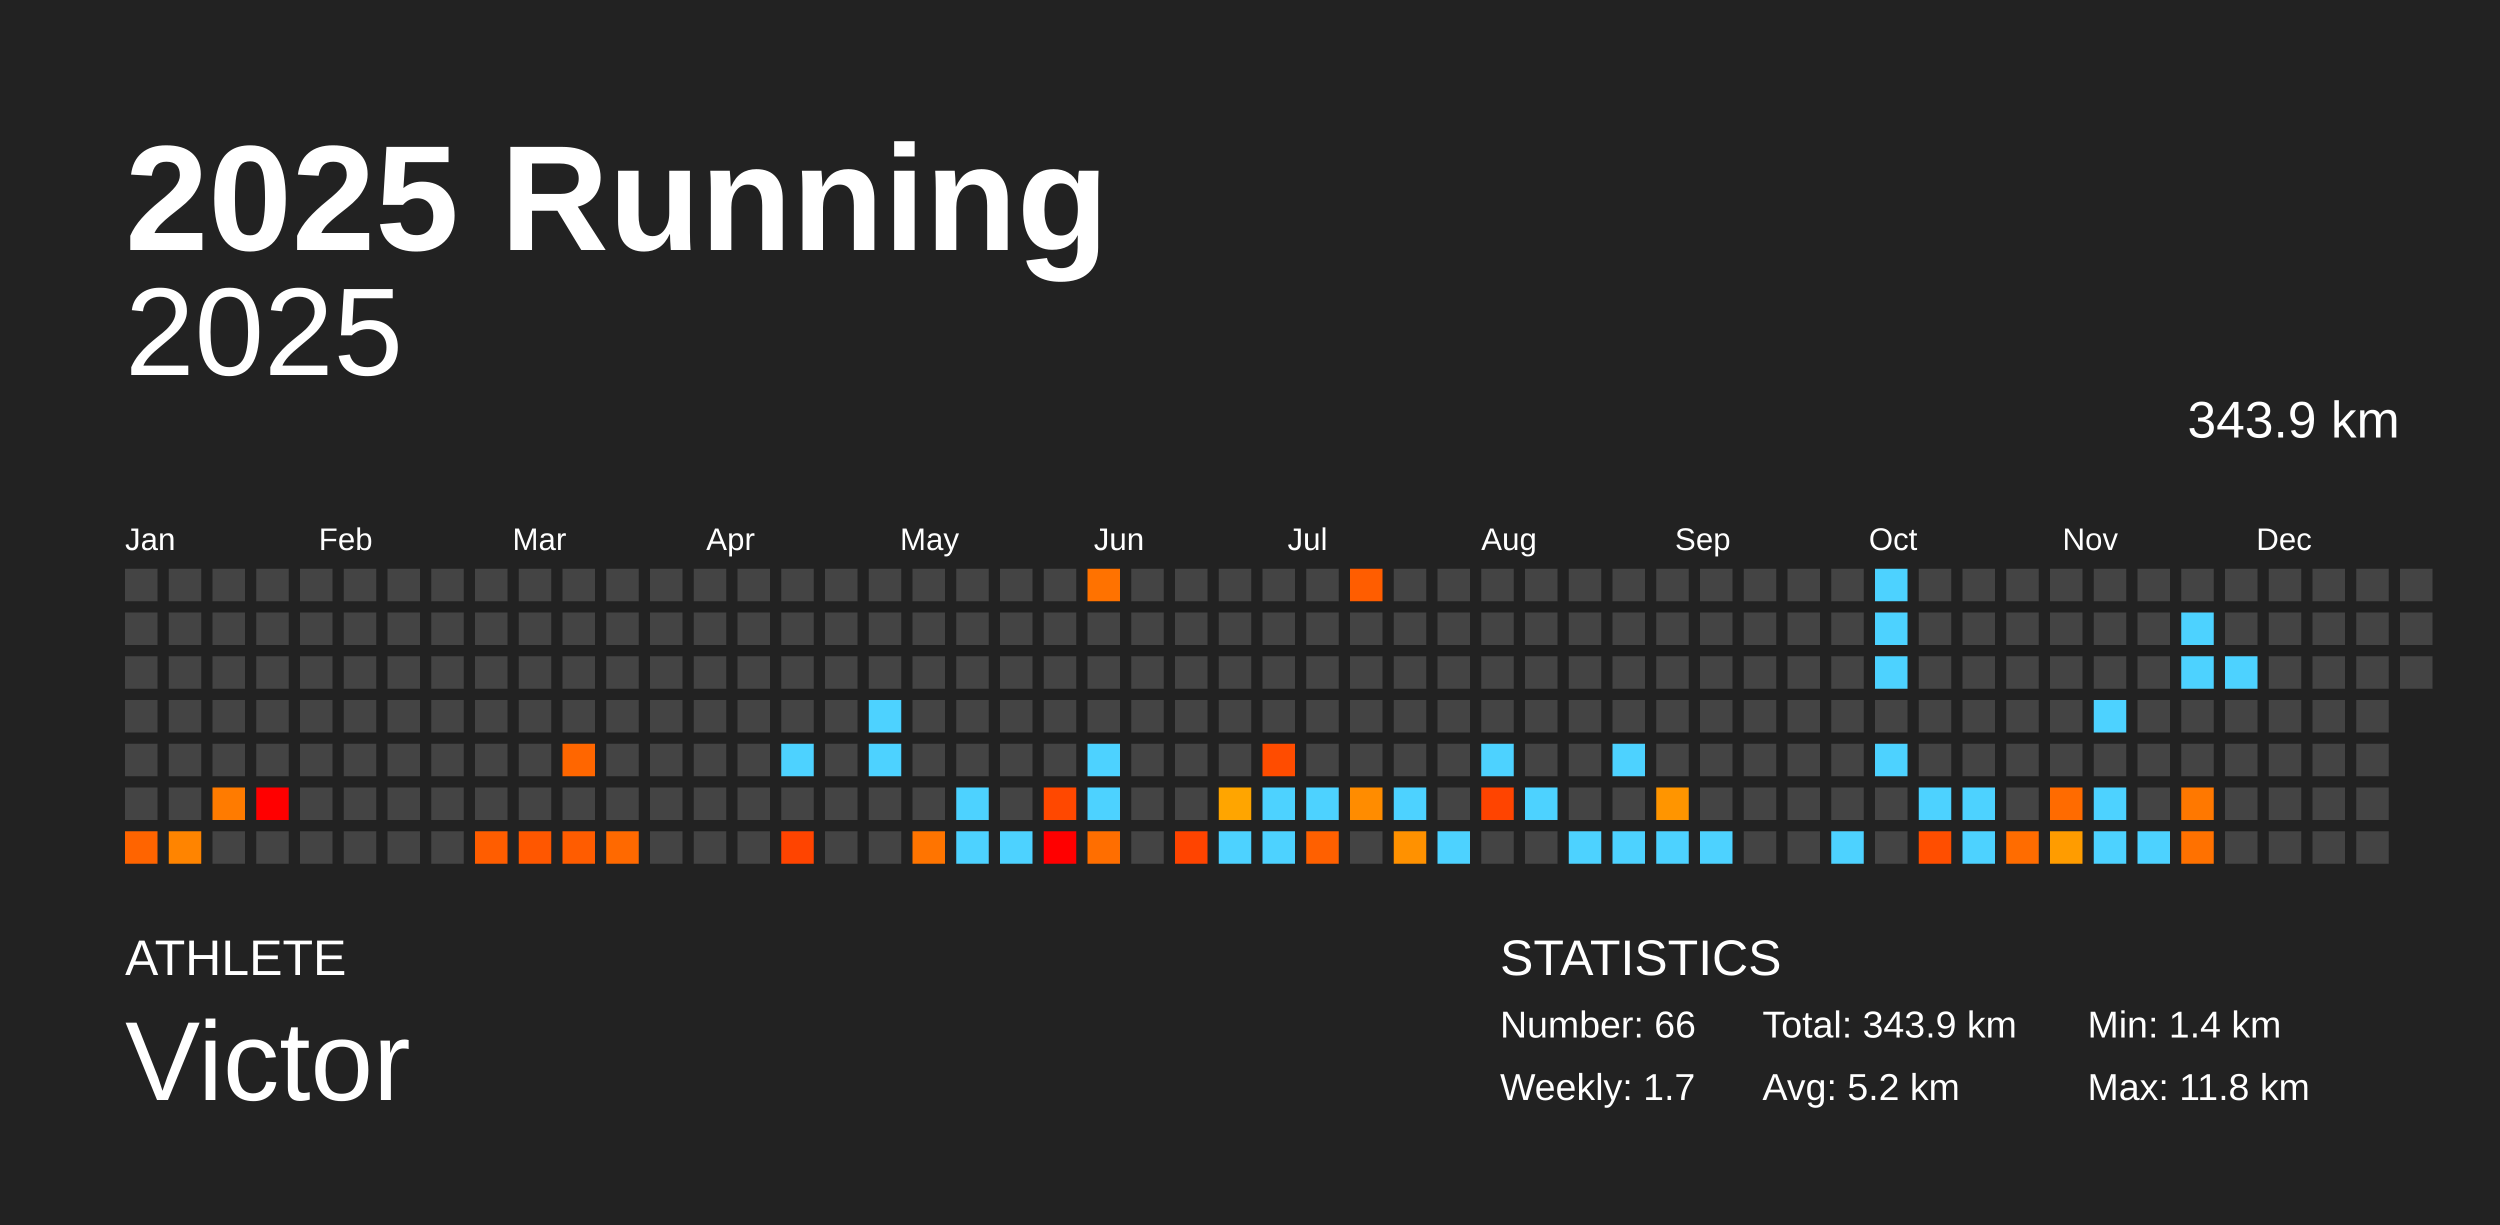
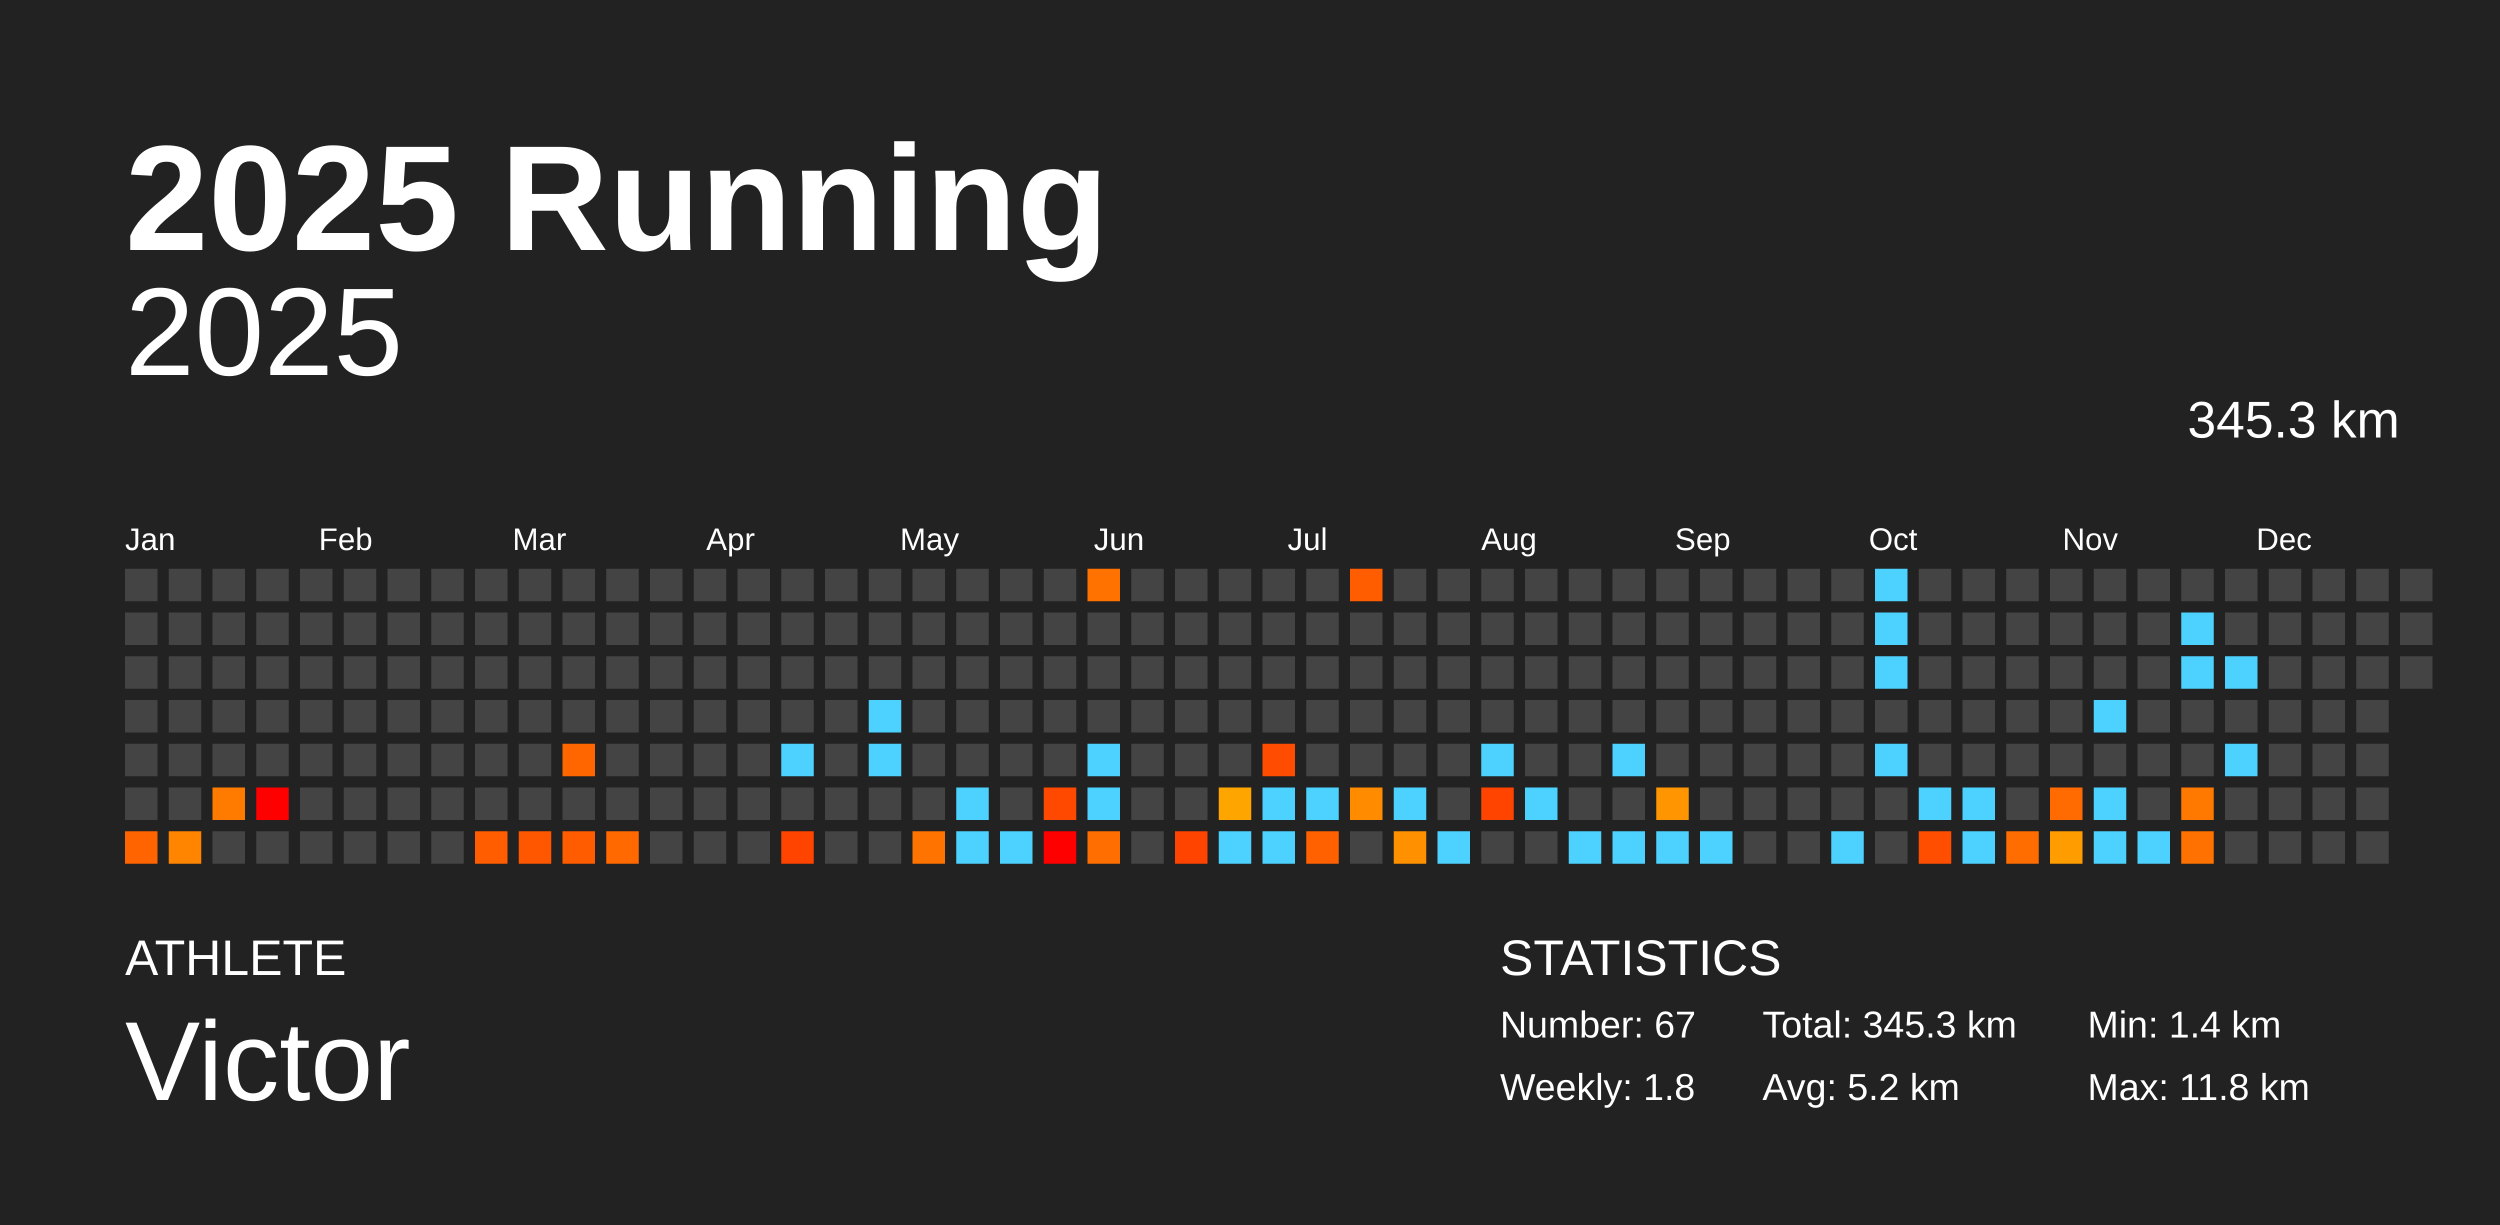
<svg xmlns="http://www.w3.org/2000/svg" baseProfile="full" height="98mm" version="1.1" viewBox="0,0,200,98" width="200mm">
  <defs />
  <rect fill="#222222" height="98" width="200" x="0" y="0" />
  <text fill="#FFFFFF" style="font-size:12px; font-family:Arial; font-weight:bold;" x="10" y="20">2025 Running</text>
  <text fill="#FFFFFF" style="font-size:4px; font-family:Arial" x="10" y="78">ATHLETE</text>
  <text fill="#FFFFFF" style="font-size:9px; font-family:Arial" x="10" y="88">Victor</text>
  <text fill="#FFFFFF" style="font-size:4px; font-family:Arial" x="120" y="78">STATISTICS</text>
-   <text fill="#FFFFFF" style="font-size:3px; font-family:Arial" x="120" y="83">Number: 66</text>
-   <text fill="#FFFFFF" style="font-size:3px; font-family:Arial" x="120" y="88">Weekly: 1.7</text>
-   <text fill="#FFFFFF" style="font-size:3px; font-family:Arial" x="141" y="83">Total: 343.9 km</text>
+   <text fill="#FFFFFF" style="font-size:3px; font-family:Arial" x="120" y="83">Number: 67</text>
+   <text fill="#FFFFFF" style="font-size:3px; font-family:Arial" x="120" y="88">Weekly: 1.8</text>
+   <text fill="#FFFFFF" style="font-size:3px; font-family:Arial" x="141" y="83">Total: 345.3 km</text>
  <text fill="#FFFFFF" style="font-size:3px; font-family:Arial" x="141" y="88">Avg: 5.2 km</text>
  <text fill="#FFFFFF" style="font-size:3px; font-family:Arial" x="167" y="83">Min: 1.4 km</text>
  <text fill="#FFFFFF" style="font-size:3px; font-family:Arial" x="167" y="88">Max: 11.8 km</text>
  <text alignment-baseline="hanging" fill="#FFFFFF" style="font-size:10.0px; font-family:Arial;" x="10" y="30">2025</text>
-   <text alignment-baseline="hanging" fill="#FFFFFF" style="font-size:4.125px; font-family:Arial;" x="175" y="35">343.9 km</text>
+   <text alignment-baseline="hanging" fill="#FFFFFF" style="font-size:4.125px; font-family:Arial;" x="175" y="35">345.3 km</text>
  <text fill="#FFFFFF" style="font-size:2.5px; font-family:Arial" x="10.0" y="44">Jan</text>
  <text fill="#FFFFFF" style="font-size:2.5px; font-family:Arial" x="25.5" y="44">Feb</text>
  <text fill="#FFFFFF" style="font-size:2.5px; font-family:Arial" x="41.0" y="44">Mar</text>
  <text fill="#FFFFFF" style="font-size:2.5px; font-family:Arial" x="56.5" y="44">Apr</text>
  <text fill="#FFFFFF" style="font-size:2.5px; font-family:Arial" x="72.0" y="44">May</text>
  <text fill="#FFFFFF" style="font-size:2.5px; font-family:Arial" x="87.5" y="44">Jun</text>
  <text fill="#FFFFFF" style="font-size:2.5px; font-family:Arial" x="103.0" y="44">Jul</text>
  <text fill="#FFFFFF" style="font-size:2.5px; font-family:Arial" x="118.5" y="44">Aug</text>
  <text fill="#FFFFFF" style="font-size:2.5px; font-family:Arial" x="134.0" y="44">Sep</text>
  <text fill="#FFFFFF" style="font-size:2.5px; font-family:Arial" x="149.5" y="44">Oct</text>
  <text fill="#FFFFFF" style="font-size:2.5px; font-family:Arial" x="165.0" y="44">Nov</text>
  <text fill="#FFFFFF" style="font-size:2.5px; font-family:Arial" x="180.5" y="44">Dec</text>
  <rect fill="#444444" height="2.6" width="2.6" x="10.0" y="45.5" />
  <rect fill="#444444" height="2.6" width="2.6" x="10.0" y="49.0" />
  <rect fill="#444444" height="2.6" width="2.6" x="10.0" y="52.5" />
  <rect fill="#444444" height="2.6" width="2.6" x="10.0" y="56.0" />
  <rect fill="#444444" height="2.6" width="2.6" x="10.0" y="59.5" />
  <rect fill="#444444" height="2.6" width="2.6" x="10.0" y="63.0" />
  <rect fill="#ff6400" height="2.6" width="2.6" x="10.0" y="66.5" />
  <rect fill="#444444" height="2.6" width="2.6" x="13.5" y="45.5" />
  <rect fill="#444444" height="2.6" width="2.6" x="13.5" y="49.0" />
  <rect fill="#444444" height="2.6" width="2.6" x="13.5" y="52.5" />
  <rect fill="#444444" height="2.6" width="2.6" x="13.5" y="56.0" />
  <rect fill="#444444" height="2.6" width="2.6" x="13.5" y="59.5" />
  <rect fill="#444444" height="2.6" width="2.6" x="13.5" y="63.0" />
  <rect fill="#ff8400" height="2.6" width="2.6" x="13.5" y="66.5" />
  <rect fill="#444444" height="2.6" width="2.6" x="17.0" y="45.5" />
  <rect fill="#444444" height="2.6" width="2.6" x="17.0" y="49.0" />
  <rect fill="#444444" height="2.6" width="2.6" x="17.0" y="52.5" />
  <rect fill="#444444" height="2.6" width="2.6" x="17.0" y="56.0" />
  <rect fill="#444444" height="2.6" width="2.6" x="17.0" y="59.5" />
  <rect fill="#ff7b00" height="2.6" width="2.6" x="17.0" y="63.0" />
  <rect fill="#444444" height="2.6" width="2.6" x="17.0" y="66.5" />
  <rect fill="#444444" height="2.6" width="2.6" x="20.5" y="45.5" />
  <rect fill="#444444" height="2.6" width="2.6" x="20.5" y="49.0" />
  <rect fill="#444444" height="2.6" width="2.6" x="20.5" y="52.5" />
  <rect fill="#444444" height="2.6" width="2.6" x="20.5" y="56.0" />
  <rect fill="#444444" height="2.6" width="2.6" x="20.5" y="59.5" />
  <rect fill="red" height="2.6" width="2.6" x="20.5" y="63.0" />
  <rect fill="#444444" height="2.6" width="2.6" x="20.5" y="66.5" />
  <rect fill="#444444" height="2.6" width="2.6" x="24.0" y="45.5" />
  <rect fill="#444444" height="2.6" width="2.6" x="24.0" y="49.0" />
  <rect fill="#444444" height="2.6" width="2.6" x="24.0" y="52.5" />
  <rect fill="#444444" height="2.6" width="2.6" x="24.0" y="56.0" />
  <rect fill="#444444" height="2.6" width="2.6" x="24.0" y="59.5" />
  <rect fill="#444444" height="2.6" width="2.6" x="24.0" y="63.0" />
  <rect fill="#444444" height="2.6" width="2.6" x="24.0" y="66.5" />
  <rect fill="#444444" height="2.6" width="2.6" x="27.5" y="45.5" />
  <rect fill="#444444" height="2.6" width="2.6" x="27.5" y="49.0" />
  <rect fill="#444444" height="2.6" width="2.6" x="27.5" y="52.5" />
  <rect fill="#444444" height="2.6" width="2.6" x="27.5" y="56.0" />
  <rect fill="#444444" height="2.6" width="2.6" x="27.5" y="59.5" />
  <rect fill="#444444" height="2.6" width="2.6" x="27.5" y="63.0" />
  <rect fill="#444444" height="2.6" width="2.6" x="27.5" y="66.5" />
  <rect fill="#444444" height="2.6" width="2.6" x="31.0" y="45.5" />
  <rect fill="#444444" height="2.6" width="2.6" x="31.0" y="49.0" />
  <rect fill="#444444" height="2.6" width="2.6" x="31.0" y="52.5" />
  <rect fill="#444444" height="2.6" width="2.6" x="31.0" y="56.0" />
  <rect fill="#444444" height="2.6" width="2.6" x="31.0" y="59.5" />
  <rect fill="#444444" height="2.6" width="2.6" x="31.0" y="63.0" />
  <rect fill="#444444" height="2.6" width="2.6" x="31.0" y="66.5" />
  <rect fill="#444444" height="2.6" width="2.6" x="34.5" y="45.5" />
  <rect fill="#444444" height="2.6" width="2.6" x="34.5" y="49.0" />
  <rect fill="#444444" height="2.6" width="2.6" x="34.5" y="52.5" />
  <rect fill="#444444" height="2.6" width="2.6" x="34.5" y="56.0" />
  <rect fill="#444444" height="2.6" width="2.6" x="34.5" y="59.5" />
  <rect fill="#444444" height="2.6" width="2.6" x="34.5" y="63.0" />
  <rect fill="#444444" height="2.6" width="2.6" x="34.5" y="66.5" />
  <rect fill="#444444" height="2.6" width="2.6" x="38.0" y="45.5" />
  <rect fill="#444444" height="2.6" width="2.6" x="38.0" y="49.0" />
  <rect fill="#444444" height="2.6" width="2.6" x="38.0" y="52.5" />
  <rect fill="#444444" height="2.6" width="2.6" x="38.0" y="56.0" />
  <rect fill="#444444" height="2.6" width="2.6" x="38.0" y="59.5" />
  <rect fill="#444444" height="2.6" width="2.6" x="38.0" y="63.0" />
  <rect fill="#ff5d00" height="2.6" width="2.6" x="38.0" y="66.5" />
  <rect fill="#444444" height="2.6" width="2.6" x="41.5" y="45.5" />
  <rect fill="#444444" height="2.6" width="2.6" x="41.5" y="49.0" />
  <rect fill="#444444" height="2.6" width="2.6" x="41.5" y="52.5" />
  <rect fill="#444444" height="2.6" width="2.6" x="41.5" y="56.0" />
  <rect fill="#444444" height="2.6" width="2.6" x="41.5" y="59.5" />
  <rect fill="#444444" height="2.6" width="2.6" x="41.5" y="63.0" />
  <rect fill="#ff5700" height="2.6" width="2.6" x="41.5" y="66.5" />
  <rect fill="#444444" height="2.6" width="2.6" x="45.0" y="45.5" />
  <rect fill="#444444" height="2.6" width="2.6" x="45.0" y="49.0" />
  <rect fill="#444444" height="2.6" width="2.6" x="45.0" y="52.5" />
  <rect fill="#444444" height="2.6" width="2.6" x="45.0" y="56.0" />
  <rect fill="#ff6600" height="2.6" width="2.6" x="45.0" y="59.5" />
  <rect fill="#444444" height="2.6" width="2.6" x="45.0" y="63.0" />
  <rect fill="#ff5c00" height="2.6" width="2.6" x="45.0" y="66.5" />
  <rect fill="#444444" height="2.6" width="2.6" x="48.5" y="45.5" />
  <rect fill="#444444" height="2.6" width="2.6" x="48.5" y="49.0" />
  <rect fill="#444444" height="2.6" width="2.6" x="48.5" y="52.5" />
  <rect fill="#444444" height="2.6" width="2.6" x="48.5" y="56.0" />
  <rect fill="#444444" height="2.6" width="2.6" x="48.5" y="59.5" />
  <rect fill="#444444" height="2.6" width="2.6" x="48.5" y="63.0" />
  <rect fill="#ff6900" height="2.6" width="2.6" x="48.5" y="66.5" />
  <rect fill="#444444" height="2.6" width="2.6" x="52.0" y="45.5" />
  <rect fill="#444444" height="2.6" width="2.6" x="52.0" y="49.0" />
  <rect fill="#444444" height="2.6" width="2.6" x="52.0" y="52.5" />
  <rect fill="#444444" height="2.6" width="2.6" x="52.0" y="56.0" />
  <rect fill="#444444" height="2.6" width="2.6" x="52.0" y="59.5" />
  <rect fill="#444444" height="2.6" width="2.6" x="52.0" y="63.0" />
  <rect fill="#444444" height="2.6" width="2.6" x="52.0" y="66.5" />
  <rect fill="#444444" height="2.6" width="2.6" x="55.5" y="45.5" />
  <rect fill="#444444" height="2.6" width="2.6" x="55.5" y="49.0" />
  <rect fill="#444444" height="2.6" width="2.6" x="55.5" y="52.5" />
  <rect fill="#444444" height="2.6" width="2.6" x="55.5" y="56.0" />
  <rect fill="#444444" height="2.6" width="2.6" x="55.5" y="59.5" />
  <rect fill="#444444" height="2.6" width="2.6" x="55.5" y="63.0" />
  <rect fill="#444444" height="2.6" width="2.6" x="55.5" y="66.5" />
  <rect fill="#444444" height="2.6" width="2.6" x="59.0" y="45.5" />
  <rect fill="#444444" height="2.6" width="2.6" x="59.0" y="49.0" />
  <rect fill="#444444" height="2.6" width="2.6" x="59.0" y="52.5" />
  <rect fill="#444444" height="2.6" width="2.6" x="59.0" y="56.0" />
  <rect fill="#444444" height="2.6" width="2.6" x="59.0" y="59.5" />
  <rect fill="#444444" height="2.6" width="2.6" x="59.0" y="63.0" />
  <rect fill="#444444" height="2.6" width="2.6" x="59.0" y="66.5" />
  <rect fill="#444444" height="2.6" width="2.6" x="62.5" y="45.5" />
  <rect fill="#444444" height="2.6" width="2.6" x="62.5" y="49.0" />
  <rect fill="#444444" height="2.6" width="2.6" x="62.5" y="52.5" />
  <rect fill="#444444" height="2.6" width="2.6" x="62.5" y="56.0" />
  <rect fill="#4dd2ff" height="2.6" width="2.6" x="62.5" y="59.5" />
  <rect fill="#444444" height="2.6" width="2.6" x="62.5" y="63.0" />
  <rect fill="#ff4400" height="2.6" width="2.6" x="62.5" y="66.5" />
  <rect fill="#444444" height="2.6" width="2.6" x="66.0" y="45.5" />
  <rect fill="#444444" height="2.6" width="2.6" x="66.0" y="49.0" />
  <rect fill="#444444" height="2.6" width="2.6" x="66.0" y="52.5" />
  <rect fill="#444444" height="2.6" width="2.6" x="66.0" y="56.0" />
  <rect fill="#444444" height="2.6" width="2.6" x="66.0" y="59.5" />
  <rect fill="#444444" height="2.6" width="2.6" x="66.0" y="63.0" />
  <rect fill="#444444" height="2.6" width="2.6" x="66.0" y="66.5" />
  <rect fill="#444444" height="2.6" width="2.6" x="69.5" y="45.5" />
  <rect fill="#444444" height="2.6" width="2.6" x="69.5" y="49.0" />
  <rect fill="#444444" height="2.6" width="2.6" x="69.5" y="52.5" />
  <rect fill="#4dd2ff" height="2.6" width="2.6" x="69.5" y="56.0" />
  <rect fill="#4dd2ff" height="2.6" width="2.6" x="69.5" y="59.5" />
  <rect fill="#444444" height="2.6" width="2.6" x="69.5" y="63.0" />
  <rect fill="#444444" height="2.6" width="2.6" x="69.5" y="66.5" />
  <rect fill="#444444" height="2.6" width="2.6" x="73.0" y="45.5" />
  <rect fill="#444444" height="2.6" width="2.6" x="73.0" y="49.0" />
  <rect fill="#444444" height="2.6" width="2.6" x="73.0" y="52.5" />
  <rect fill="#444444" height="2.6" width="2.6" x="73.0" y="56.0" />
  <rect fill="#444444" height="2.6" width="2.6" x="73.0" y="59.5" />
  <rect fill="#444444" height="2.6" width="2.6" x="73.0" y="63.0" />
  <rect fill="#ff7400" height="2.6" width="2.6" x="73.0" y="66.5" />
  <rect fill="#444444" height="2.6" width="2.6" x="76.5" y="45.5" />
  <rect fill="#444444" height="2.6" width="2.6" x="76.5" y="49.0" />
  <rect fill="#444444" height="2.6" width="2.6" x="76.5" y="52.5" />
  <rect fill="#444444" height="2.6" width="2.6" x="76.5" y="56.0" />
  <rect fill="#444444" height="2.6" width="2.6" x="76.5" y="59.5" />
  <rect fill="#4dd2ff" height="2.6" width="2.6" x="76.5" y="63.0" />
  <rect fill="#4dd2ff" height="2.6" width="2.6" x="76.5" y="66.5" />
  <rect fill="#444444" height="2.6" width="2.6" x="80.0" y="45.5" />
  <rect fill="#444444" height="2.6" width="2.6" x="80.0" y="49.0" />
  <rect fill="#444444" height="2.6" width="2.6" x="80.0" y="52.5" />
  <rect fill="#444444" height="2.6" width="2.6" x="80.0" y="56.0" />
  <rect fill="#444444" height="2.6" width="2.6" x="80.0" y="59.5" />
  <rect fill="#444444" height="2.6" width="2.6" x="80.0" y="63.0" />
  <rect fill="#4dd2ff" height="2.6" width="2.6" x="80.0" y="66.5" />
  <rect fill="#444444" height="2.6" width="2.6" x="83.5" y="45.5" />
  <rect fill="#444444" height="2.6" width="2.6" x="83.5" y="49.0" />
  <rect fill="#444444" height="2.6" width="2.6" x="83.5" y="52.5" />
  <rect fill="#444444" height="2.6" width="2.6" x="83.5" y="56.0" />
  <rect fill="#444444" height="2.6" width="2.6" x="83.5" y="59.5" />
  <rect fill="#ff4800" height="2.6" width="2.6" x="83.5" y="63.0" />
  <rect fill="red" height="2.6" width="2.6" x="83.5" y="66.5" />
  <rect fill="#ff7200" height="2.6" width="2.6" x="87.0" y="45.5" />
  <rect fill="#444444" height="2.6" width="2.6" x="87.0" y="49.0" />
  <rect fill="#444444" height="2.6" width="2.6" x="87.0" y="52.5" />
  <rect fill="#444444" height="2.6" width="2.6" x="87.0" y="56.0" />
  <rect fill="#4dd2ff" height="2.6" width="2.6" x="87.0" y="59.5" />
  <rect fill="#4dd2ff" height="2.6" width="2.6" x="87.0" y="63.0" />
  <rect fill="#ff6e00" height="2.6" width="2.6" x="87.0" y="66.5" />
  <rect fill="#444444" height="2.6" width="2.6" x="90.5" y="45.5" />
  <rect fill="#444444" height="2.6" width="2.6" x="90.5" y="49.0" />
  <rect fill="#444444" height="2.6" width="2.6" x="90.5" y="52.5" />
  <rect fill="#444444" height="2.6" width="2.6" x="90.5" y="56.0" />
  <rect fill="#444444" height="2.6" width="2.6" x="90.5" y="59.5" />
  <rect fill="#444444" height="2.6" width="2.6" x="90.5" y="63.0" />
  <rect fill="#444444" height="2.6" width="2.6" x="90.5" y="66.5" />
  <rect fill="#444444" height="2.6" width="2.6" x="94.0" y="45.5" />
  <rect fill="#444444" height="2.6" width="2.6" x="94.0" y="49.0" />
  <rect fill="#444444" height="2.6" width="2.6" x="94.0" y="52.5" />
  <rect fill="#444444" height="2.6" width="2.6" x="94.0" y="56.0" />
  <rect fill="#444444" height="2.6" width="2.6" x="94.0" y="59.5" />
  <rect fill="#444444" height="2.6" width="2.6" x="94.0" y="63.0" />
  <rect fill="#ff4400" height="2.6" width="2.6" x="94.0" y="66.5" />
  <rect fill="#444444" height="2.6" width="2.6" x="97.5" y="45.5" />
  <rect fill="#444444" height="2.6" width="2.6" x="97.5" y="49.0" />
  <rect fill="#444444" height="2.6" width="2.6" x="97.5" y="52.5" />
  <rect fill="#444444" height="2.6" width="2.6" x="97.5" y="56.0" />
  <rect fill="#444444" height="2.6" width="2.6" x="97.5" y="59.5" />
  <rect fill="#ffa500" height="2.6" width="2.6" x="97.5" y="63.0" />
  <rect fill="#4dd2ff" height="2.6" width="2.6" x="97.5" y="66.5" />
  <rect fill="#444444" height="2.6" width="2.6" x="101.0" y="45.5" />
  <rect fill="#444444" height="2.6" width="2.6" x="101.0" y="49.0" />
  <rect fill="#444444" height="2.6" width="2.6" x="101.0" y="52.5" />
  <rect fill="#444444" height="2.6" width="2.6" x="101.0" y="56.0" />
  <rect fill="#ff4c00" height="2.6" width="2.6" x="101.0" y="59.5" />
  <rect fill="#4dd2ff" height="2.6" width="2.6" x="101.0" y="63.0" />
  <rect fill="#4dd2ff" height="2.6" width="2.6" x="101.0" y="66.5" />
  <rect fill="#444444" height="2.6" width="2.6" x="104.5" y="45.5" />
  <rect fill="#444444" height="2.6" width="2.6" x="104.5" y="49.0" />
  <rect fill="#444444" height="2.6" width="2.6" x="104.5" y="52.5" />
  <rect fill="#444444" height="2.6" width="2.6" x="104.5" y="56.0" />
  <rect fill="#444444" height="2.6" width="2.6" x="104.5" y="59.5" />
  <rect fill="#4dd2ff" height="2.6" width="2.6" x="104.5" y="63.0" />
  <rect fill="#ff6000" height="2.6" width="2.6" x="104.5" y="66.5" />
  <rect fill="#ff5d00" height="2.6" width="2.6" x="108.0" y="45.5" />
  <rect fill="#444444" height="2.6" width="2.6" x="108.0" y="49.0" />
  <rect fill="#444444" height="2.6" width="2.6" x="108.0" y="52.5" />
  <rect fill="#444444" height="2.6" width="2.6" x="108.0" y="56.0" />
  <rect fill="#444444" height="2.6" width="2.6" x="108.0" y="59.5" />
  <rect fill="#ff8c00" height="2.6" width="2.6" x="108.0" y="63.0" />
  <rect fill="#444444" height="2.6" width="2.6" x="108.0" y="66.5" />
  <rect fill="#444444" height="2.6" width="2.6" x="111.5" y="45.5" />
  <rect fill="#444444" height="2.6" width="2.6" x="111.5" y="49.0" />
  <rect fill="#444444" height="2.6" width="2.6" x="111.5" y="52.5" />
  <rect fill="#444444" height="2.6" width="2.6" x="111.5" y="56.0" />
  <rect fill="#444444" height="2.6" width="2.6" x="111.5" y="59.5" />
  <rect fill="#4dd2ff" height="2.6" width="2.6" x="111.5" y="63.0" />
  <rect fill="#ff9100" height="2.6" width="2.6" x="111.5" y="66.5" />
  <rect fill="#444444" height="2.6" width="2.6" x="115.0" y="45.5" />
  <rect fill="#444444" height="2.6" width="2.6" x="115.0" y="49.0" />
  <rect fill="#444444" height="2.6" width="2.6" x="115.0" y="52.5" />
  <rect fill="#444444" height="2.6" width="2.6" x="115.0" y="56.0" />
  <rect fill="#444444" height="2.6" width="2.6" x="115.0" y="59.5" />
  <rect fill="#444444" height="2.6" width="2.6" x="115.0" y="63.0" />
  <rect fill="#4dd2ff" height="2.6" width="2.6" x="115.0" y="66.5" />
  <rect fill="#444444" height="2.6" width="2.6" x="118.5" y="45.5" />
  <rect fill="#444444" height="2.6" width="2.6" x="118.5" y="49.0" />
  <rect fill="#444444" height="2.6" width="2.6" x="118.5" y="52.5" />
  <rect fill="#444444" height="2.6" width="2.6" x="118.5" y="56.0" />
  <rect fill="#4dd2ff" height="2.6" width="2.6" x="118.5" y="59.5" />
  <rect fill="#ff4400" height="2.6" width="2.6" x="118.5" y="63.0" />
  <rect fill="#444444" height="2.6" width="2.6" x="118.5" y="66.5" />
  <rect fill="#444444" height="2.6" width="2.6" x="122.0" y="45.5" />
  <rect fill="#444444" height="2.6" width="2.6" x="122.0" y="49.0" />
  <rect fill="#444444" height="2.6" width="2.6" x="122.0" y="52.5" />
  <rect fill="#444444" height="2.6" width="2.6" x="122.0" y="56.0" />
  <rect fill="#444444" height="2.6" width="2.6" x="122.0" y="59.5" />
  <rect fill="#4dd2ff" height="2.6" width="2.6" x="122.0" y="63.0" />
  <rect fill="#444444" height="2.6" width="2.6" x="122.0" y="66.5" />
  <rect fill="#444444" height="2.6" width="2.6" x="125.5" y="45.5" />
  <rect fill="#444444" height="2.6" width="2.6" x="125.5" y="49.0" />
  <rect fill="#444444" height="2.6" width="2.6" x="125.5" y="52.5" />
  <rect fill="#444444" height="2.6" width="2.6" x="125.5" y="56.0" />
  <rect fill="#444444" height="2.6" width="2.6" x="125.5" y="59.5" />
  <rect fill="#444444" height="2.6" width="2.6" x="125.5" y="63.0" />
  <rect fill="#4dd2ff" height="2.6" width="2.6" x="125.5" y="66.5" />
  <rect fill="#444444" height="2.6" width="2.6" x="129.0" y="45.5" />
  <rect fill="#444444" height="2.6" width="2.6" x="129.0" y="49.0" />
  <rect fill="#444444" height="2.6" width="2.6" x="129.0" y="52.5" />
  <rect fill="#444444" height="2.6" width="2.6" x="129.0" y="56.0" />
  <rect fill="#4dd2ff" height="2.6" width="2.6" x="129.0" y="59.5" />
  <rect fill="#444444" height="2.6" width="2.6" x="129.0" y="63.0" />
  <rect fill="#4dd2ff" height="2.6" width="2.6" x="129.0" y="66.5" />
  <rect fill="#444444" height="2.6" width="2.6" x="132.5" y="45.5" />
  <rect fill="#444444" height="2.6" width="2.6" x="132.5" y="49.0" />
  <rect fill="#444444" height="2.6" width="2.6" x="132.5" y="52.5" />
  <rect fill="#444444" height="2.6" width="2.6" x="132.5" y="56.0" />
  <rect fill="#444444" height="2.6" width="2.6" x="132.5" y="59.5" />
  <rect fill="#ff9500" height="2.6" width="2.6" x="132.5" y="63.0" />
  <rect fill="#4dd2ff" height="2.6" width="2.6" x="132.5" y="66.5" />
  <rect fill="#444444" height="2.6" width="2.6" x="136.0" y="45.5" />
  <rect fill="#444444" height="2.6" width="2.6" x="136.0" y="49.0" />
  <rect fill="#444444" height="2.6" width="2.6" x="136.0" y="52.5" />
  <rect fill="#444444" height="2.6" width="2.6" x="136.0" y="56.0" />
  <rect fill="#444444" height="2.6" width="2.6" x="136.0" y="59.5" />
  <rect fill="#444444" height="2.6" width="2.6" x="136.0" y="63.0" />
  <rect fill="#4dd2ff" height="2.6" width="2.6" x="136.0" y="66.5" />
  <rect fill="#444444" height="2.6" width="2.6" x="139.5" y="45.5" />
  <rect fill="#444444" height="2.6" width="2.6" x="139.5" y="49.0" />
  <rect fill="#444444" height="2.6" width="2.6" x="139.5" y="52.5" />
  <rect fill="#444444" height="2.6" width="2.6" x="139.5" y="56.0" />
  <rect fill="#444444" height="2.6" width="2.6" x="139.5" y="59.5" />
  <rect fill="#444444" height="2.6" width="2.6" x="139.5" y="63.0" />
  <rect fill="#444444" height="2.6" width="2.6" x="139.5" y="66.5" />
  <rect fill="#444444" height="2.6" width="2.6" x="143.0" y="45.5" />
  <rect fill="#444444" height="2.6" width="2.6" x="143.0" y="49.0" />
  <rect fill="#444444" height="2.6" width="2.6" x="143.0" y="52.5" />
  <rect fill="#444444" height="2.6" width="2.6" x="143.0" y="56.0" />
  <rect fill="#444444" height="2.6" width="2.6" x="143.0" y="59.5" />
  <rect fill="#444444" height="2.6" width="2.6" x="143.0" y="63.0" />
  <rect fill="#444444" height="2.6" width="2.6" x="143.0" y="66.5" />
  <rect fill="#444444" height="2.6" width="2.6" x="146.5" y="45.5" />
  <rect fill="#444444" height="2.6" width="2.6" x="146.5" y="49.0" />
  <rect fill="#444444" height="2.6" width="2.6" x="146.5" y="52.5" />
  <rect fill="#444444" height="2.6" width="2.6" x="146.5" y="56.0" />
  <rect fill="#444444" height="2.6" width="2.6" x="146.5" y="59.5" />
  <rect fill="#444444" height="2.6" width="2.6" x="146.5" y="63.0" />
  <rect fill="#4dd2ff" height="2.6" width="2.6" x="146.5" y="66.5" />
  <rect fill="#4dd2ff" height="2.6" width="2.6" x="150.0" y="45.5" />
  <rect fill="#4dd2ff" height="2.6" width="2.6" x="150.0" y="49.0" />
  <rect fill="#4dd2ff" height="2.6" width="2.6" x="150.0" y="52.5" />
  <rect fill="#444444" height="2.6" width="2.6" x="150.0" y="56.0" />
  <rect fill="#4dd2ff" height="2.6" width="2.6" x="150.0" y="59.5" />
  <rect fill="#444444" height="2.6" width="2.6" x="150.0" y="63.0" />
  <rect fill="#444444" height="2.6" width="2.6" x="150.0" y="66.5" />
  <rect fill="#444444" height="2.6" width="2.6" x="153.5" y="45.5" />
  <rect fill="#444444" height="2.6" width="2.6" x="153.5" y="49.0" />
  <rect fill="#444444" height="2.6" width="2.6" x="153.5" y="52.5" />
  <rect fill="#444444" height="2.6" width="2.6" x="153.5" y="56.0" />
  <rect fill="#444444" height="2.6" width="2.6" x="153.5" y="59.5" />
  <rect fill="#4dd2ff" height="2.6" width="2.6" x="153.5" y="63.0" />
  <rect fill="#ff4e00" height="2.6" width="2.6" x="153.5" y="66.5" />
  <rect fill="#444444" height="2.6" width="2.6" x="157.0" y="45.5" />
  <rect fill="#444444" height="2.6" width="2.6" x="157.0" y="49.0" />
  <rect fill="#444444" height="2.6" width="2.6" x="157.0" y="52.5" />
  <rect fill="#444444" height="2.6" width="2.6" x="157.0" y="56.0" />
  <rect fill="#444444" height="2.6" width="2.6" x="157.0" y="59.5" />
  <rect fill="#4dd2ff" height="2.6" width="2.6" x="157.0" y="63.0" />
  <rect fill="#4dd2ff" height="2.6" width="2.6" x="157.0" y="66.5" />
  <rect fill="#444444" height="2.6" width="2.6" x="160.5" y="45.5" />
  <rect fill="#444444" height="2.6" width="2.6" x="160.5" y="49.0" />
  <rect fill="#444444" height="2.6" width="2.6" x="160.5" y="52.5" />
  <rect fill="#444444" height="2.6" width="2.6" x="160.5" y="56.0" />
  <rect fill="#444444" height="2.6" width="2.6" x="160.5" y="59.5" />
  <rect fill="#444444" height="2.6" width="2.6" x="160.5" y="63.0" />
  <rect fill="#ff6c00" height="2.6" width="2.6" x="160.5" y="66.5" />
  <rect fill="#444444" height="2.6" width="2.6" x="164.0" y="45.5" />
  <rect fill="#444444" height="2.6" width="2.6" x="164.0" y="49.0" />
  <rect fill="#444444" height="2.6" width="2.6" x="164.0" y="52.5" />
  <rect fill="#444444" height="2.6" width="2.6" x="164.0" y="56.0" />
  <rect fill="#444444" height="2.6" width="2.6" x="164.0" y="59.5" />
  <rect fill="#ff6b00" height="2.6" width="2.6" x="164.0" y="63.0" />
  <rect fill="#ff9c00" height="2.6" width="2.6" x="164.0" y="66.5" />
  <rect fill="#444444" height="2.6" width="2.6" x="167.5" y="45.5" />
  <rect fill="#444444" height="2.6" width="2.6" x="167.5" y="49.0" />
  <rect fill="#444444" height="2.6" width="2.6" x="167.5" y="52.5" />
  <rect fill="#4dd2ff" height="2.6" width="2.6" x="167.5" y="56.0" />
  <rect fill="#444444" height="2.6" width="2.6" x="167.5" y="59.5" />
  <rect fill="#4dd2ff" height="2.6" width="2.6" x="167.5" y="63.0" />
  <rect fill="#4dd2ff" height="2.6" width="2.6" x="167.5" y="66.5" />
  <rect fill="#444444" height="2.6" width="2.6" x="171.0" y="45.5" />
  <rect fill="#444444" height="2.6" width="2.6" x="171.0" y="49.0" />
  <rect fill="#444444" height="2.6" width="2.6" x="171.0" y="52.5" />
  <rect fill="#444444" height="2.6" width="2.6" x="171.0" y="56.0" />
  <rect fill="#444444" height="2.6" width="2.6" x="171.0" y="59.5" />
  <rect fill="#444444" height="2.6" width="2.6" x="171.0" y="63.0" />
  <rect fill="#4dd2ff" height="2.6" width="2.6" x="171.0" y="66.5" />
  <rect fill="#444444" height="2.6" width="2.6" x="174.5" y="45.5" />
  <rect fill="#4dd2ff" height="2.6" width="2.6" x="174.5" y="49.0" />
  <rect fill="#4dd2ff" height="2.6" width="2.6" x="174.5" y="52.5" />
  <rect fill="#444444" height="2.6" width="2.6" x="174.5" y="56.0" />
  <rect fill="#444444" height="2.6" width="2.6" x="174.5" y="59.5" />
  <rect fill="#ff7800" height="2.6" width="2.6" x="174.5" y="63.0" />
  <rect fill="#ff7100" height="2.6" width="2.6" x="174.5" y="66.5" />
  <rect fill="#444444" height="2.6" width="2.6" x="178.0" y="45.5" />
  <rect fill="#444444" height="2.6" width="2.6" x="178.0" y="49.0" />
  <rect fill="#4dd2ff" height="2.6" width="2.6" x="178.0" y="52.5" />
  <rect fill="#444444" height="2.6" width="2.6" x="178.0" y="56.0" />
-   <rect fill="#444444" height="2.6" width="2.6" x="178.0" y="59.5" />
+   <rect fill="#4dd2ff" height="2.6" width="2.6" x="178.0" y="59.5" />
  <rect fill="#444444" height="2.6" width="2.6" x="178.0" y="63.0" />
  <rect fill="#444444" height="2.6" width="2.6" x="178.0" y="66.5" />
  <rect fill="#444444" height="2.6" width="2.6" x="181.5" y="45.5" />
  <rect fill="#444444" height="2.6" width="2.6" x="181.5" y="49.0" />
  <rect fill="#444444" height="2.6" width="2.6" x="181.5" y="52.5" />
  <rect fill="#444444" height="2.6" width="2.6" x="181.5" y="56.0" />
  <rect fill="#444444" height="2.6" width="2.6" x="181.5" y="59.5" />
  <rect fill="#444444" height="2.6" width="2.6" x="181.5" y="63.0" />
  <rect fill="#444444" height="2.6" width="2.6" x="181.5" y="66.5" />
  <rect fill="#444444" height="2.6" width="2.6" x="185.0" y="45.5" />
  <rect fill="#444444" height="2.6" width="2.6" x="185.0" y="49.0" />
  <rect fill="#444444" height="2.6" width="2.6" x="185.0" y="52.5" />
  <rect fill="#444444" height="2.6" width="2.6" x="185.0" y="56.0" />
  <rect fill="#444444" height="2.6" width="2.6" x="185.0" y="59.5" />
  <rect fill="#444444" height="2.6" width="2.6" x="185.0" y="63.0" />
  <rect fill="#444444" height="2.6" width="2.6" x="185.0" y="66.5" />
  <rect fill="#444444" height="2.6" width="2.6" x="188.5" y="45.5" />
  <rect fill="#444444" height="2.6" width="2.6" x="188.5" y="49.0" />
  <rect fill="#444444" height="2.6" width="2.6" x="188.5" y="52.5" />
  <rect fill="#444444" height="2.6" width="2.6" x="188.5" y="56.0" />
  <rect fill="#444444" height="2.6" width="2.6" x="188.5" y="59.5" />
  <rect fill="#444444" height="2.6" width="2.6" x="188.5" y="63.0" />
  <rect fill="#444444" height="2.6" width="2.6" x="188.5" y="66.5" />
  <rect fill="#444444" height="2.6" width="2.6" x="192.0" y="45.5" />
  <rect fill="#444444" height="2.6" width="2.6" x="192.0" y="49.0" />
  <rect fill="#444444" height="2.6" width="2.6" x="192.0" y="52.5" />
</svg>
